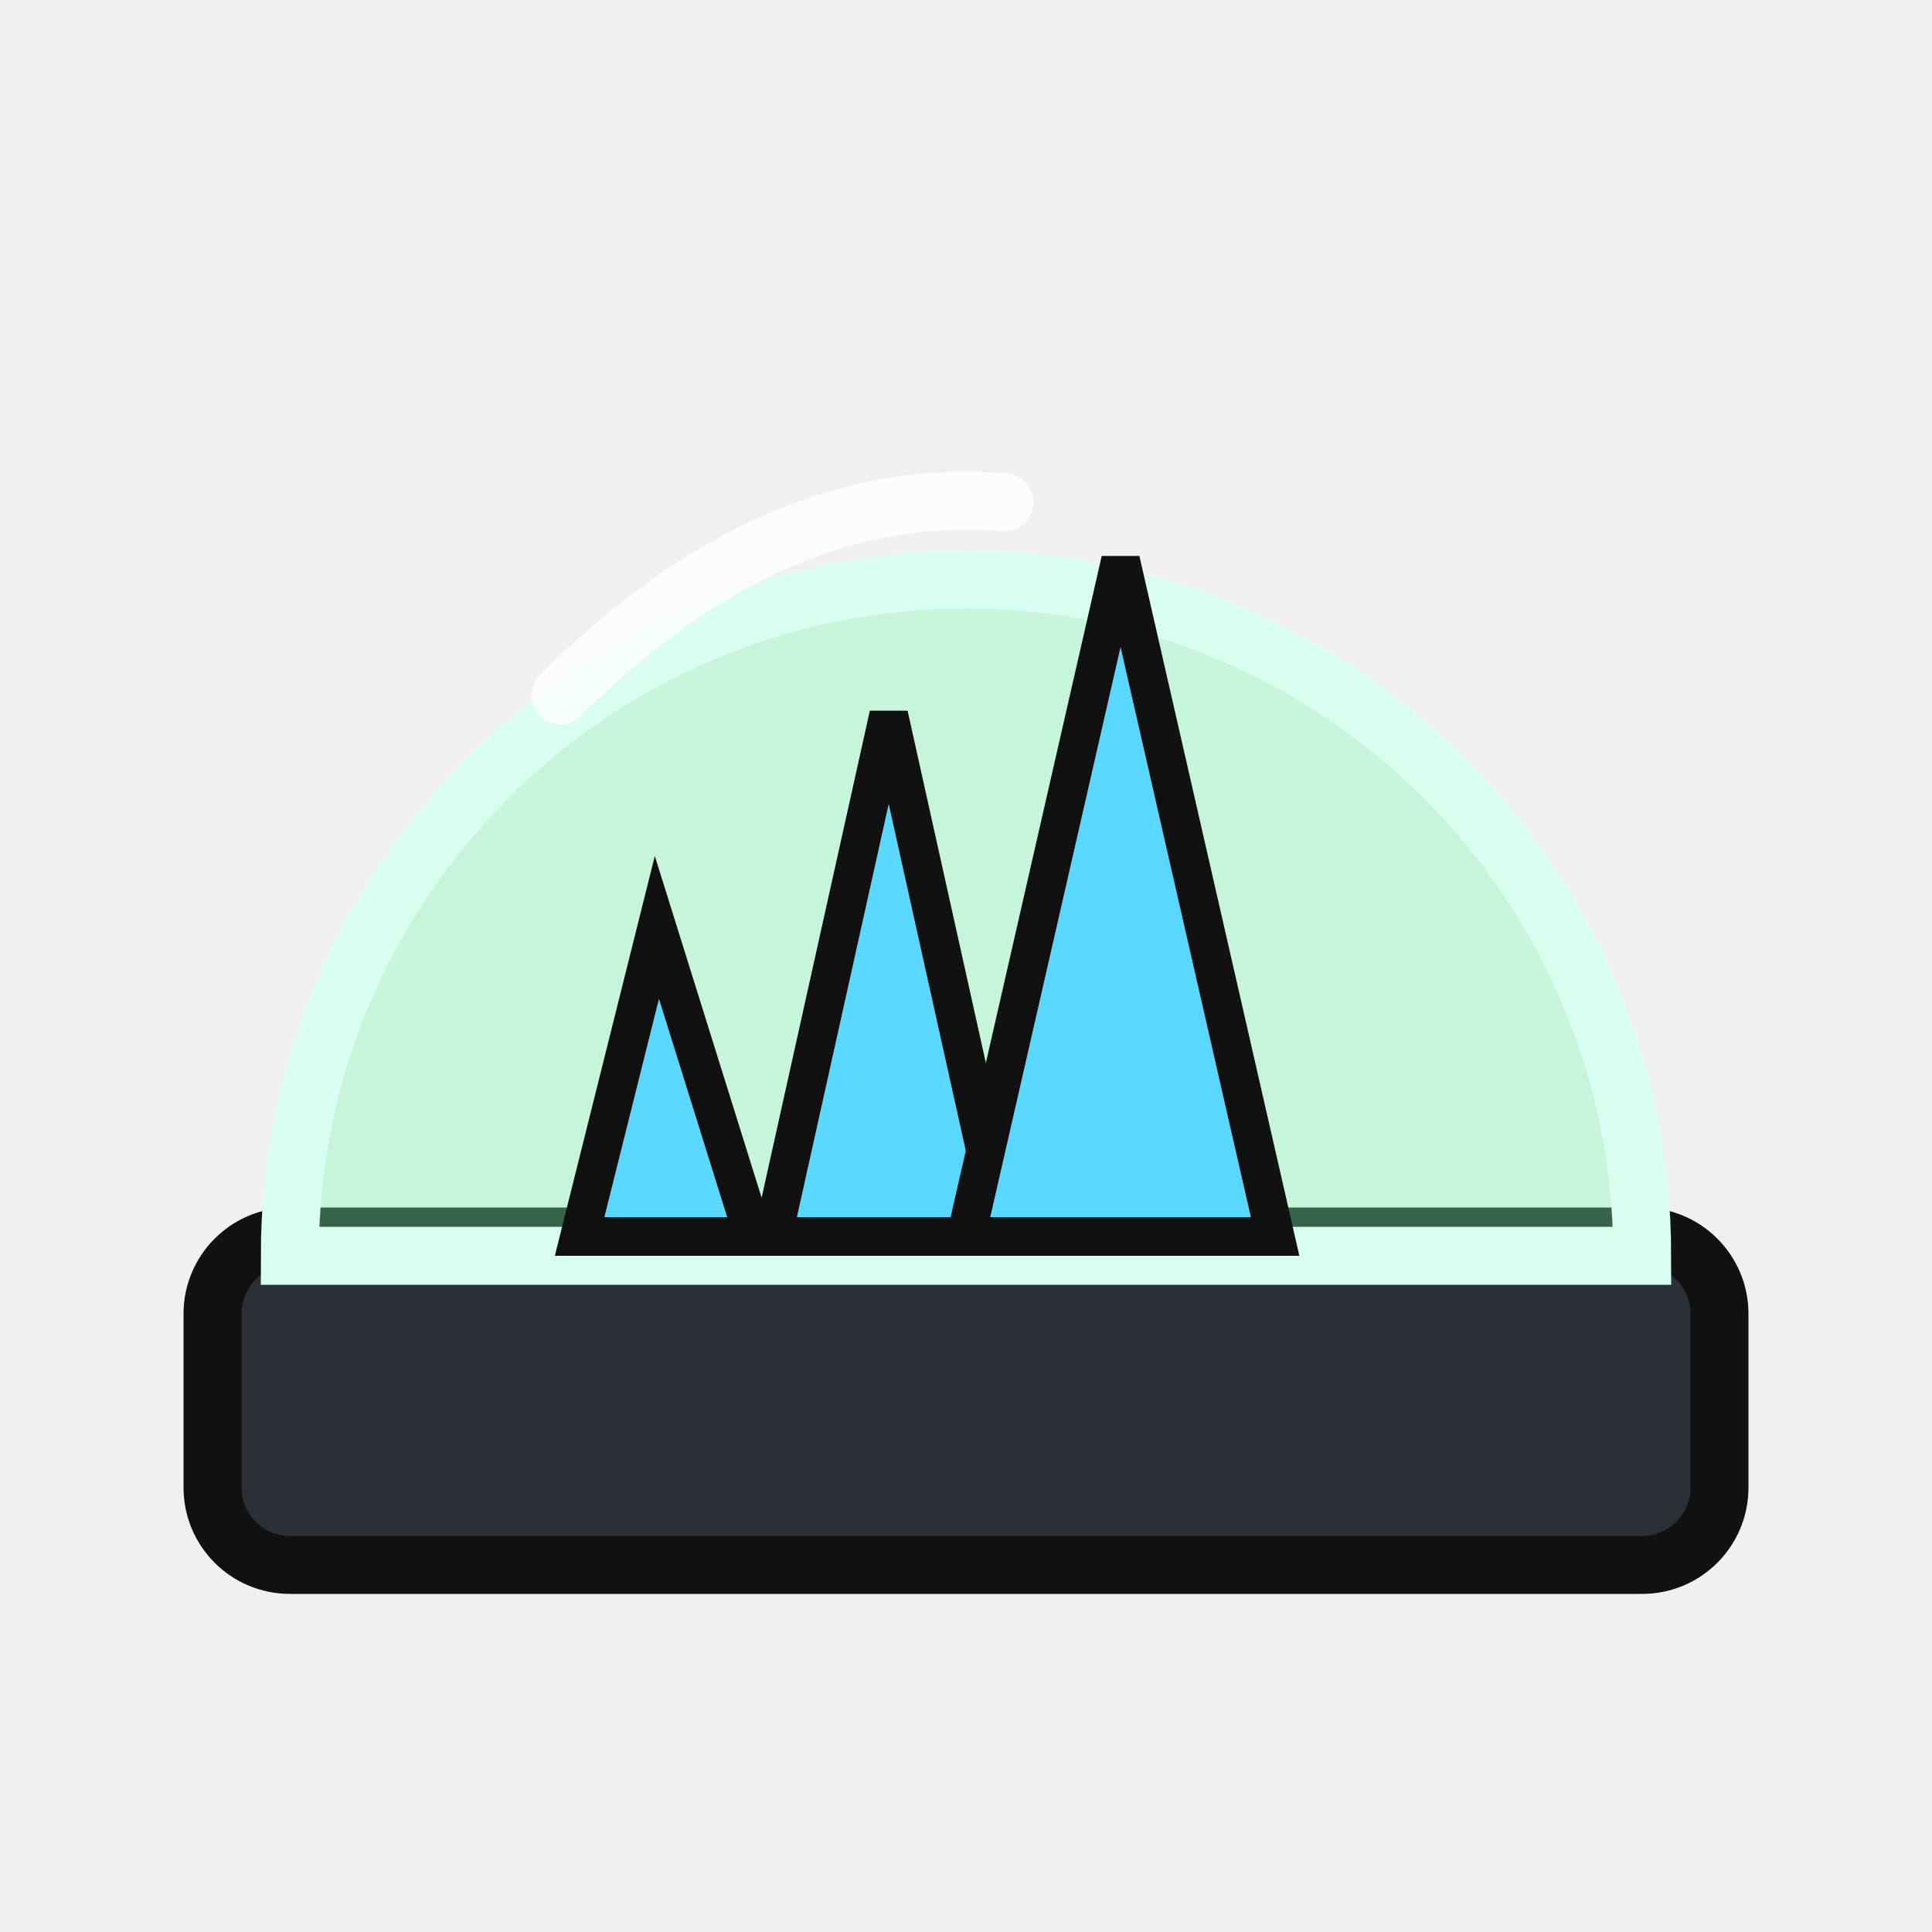
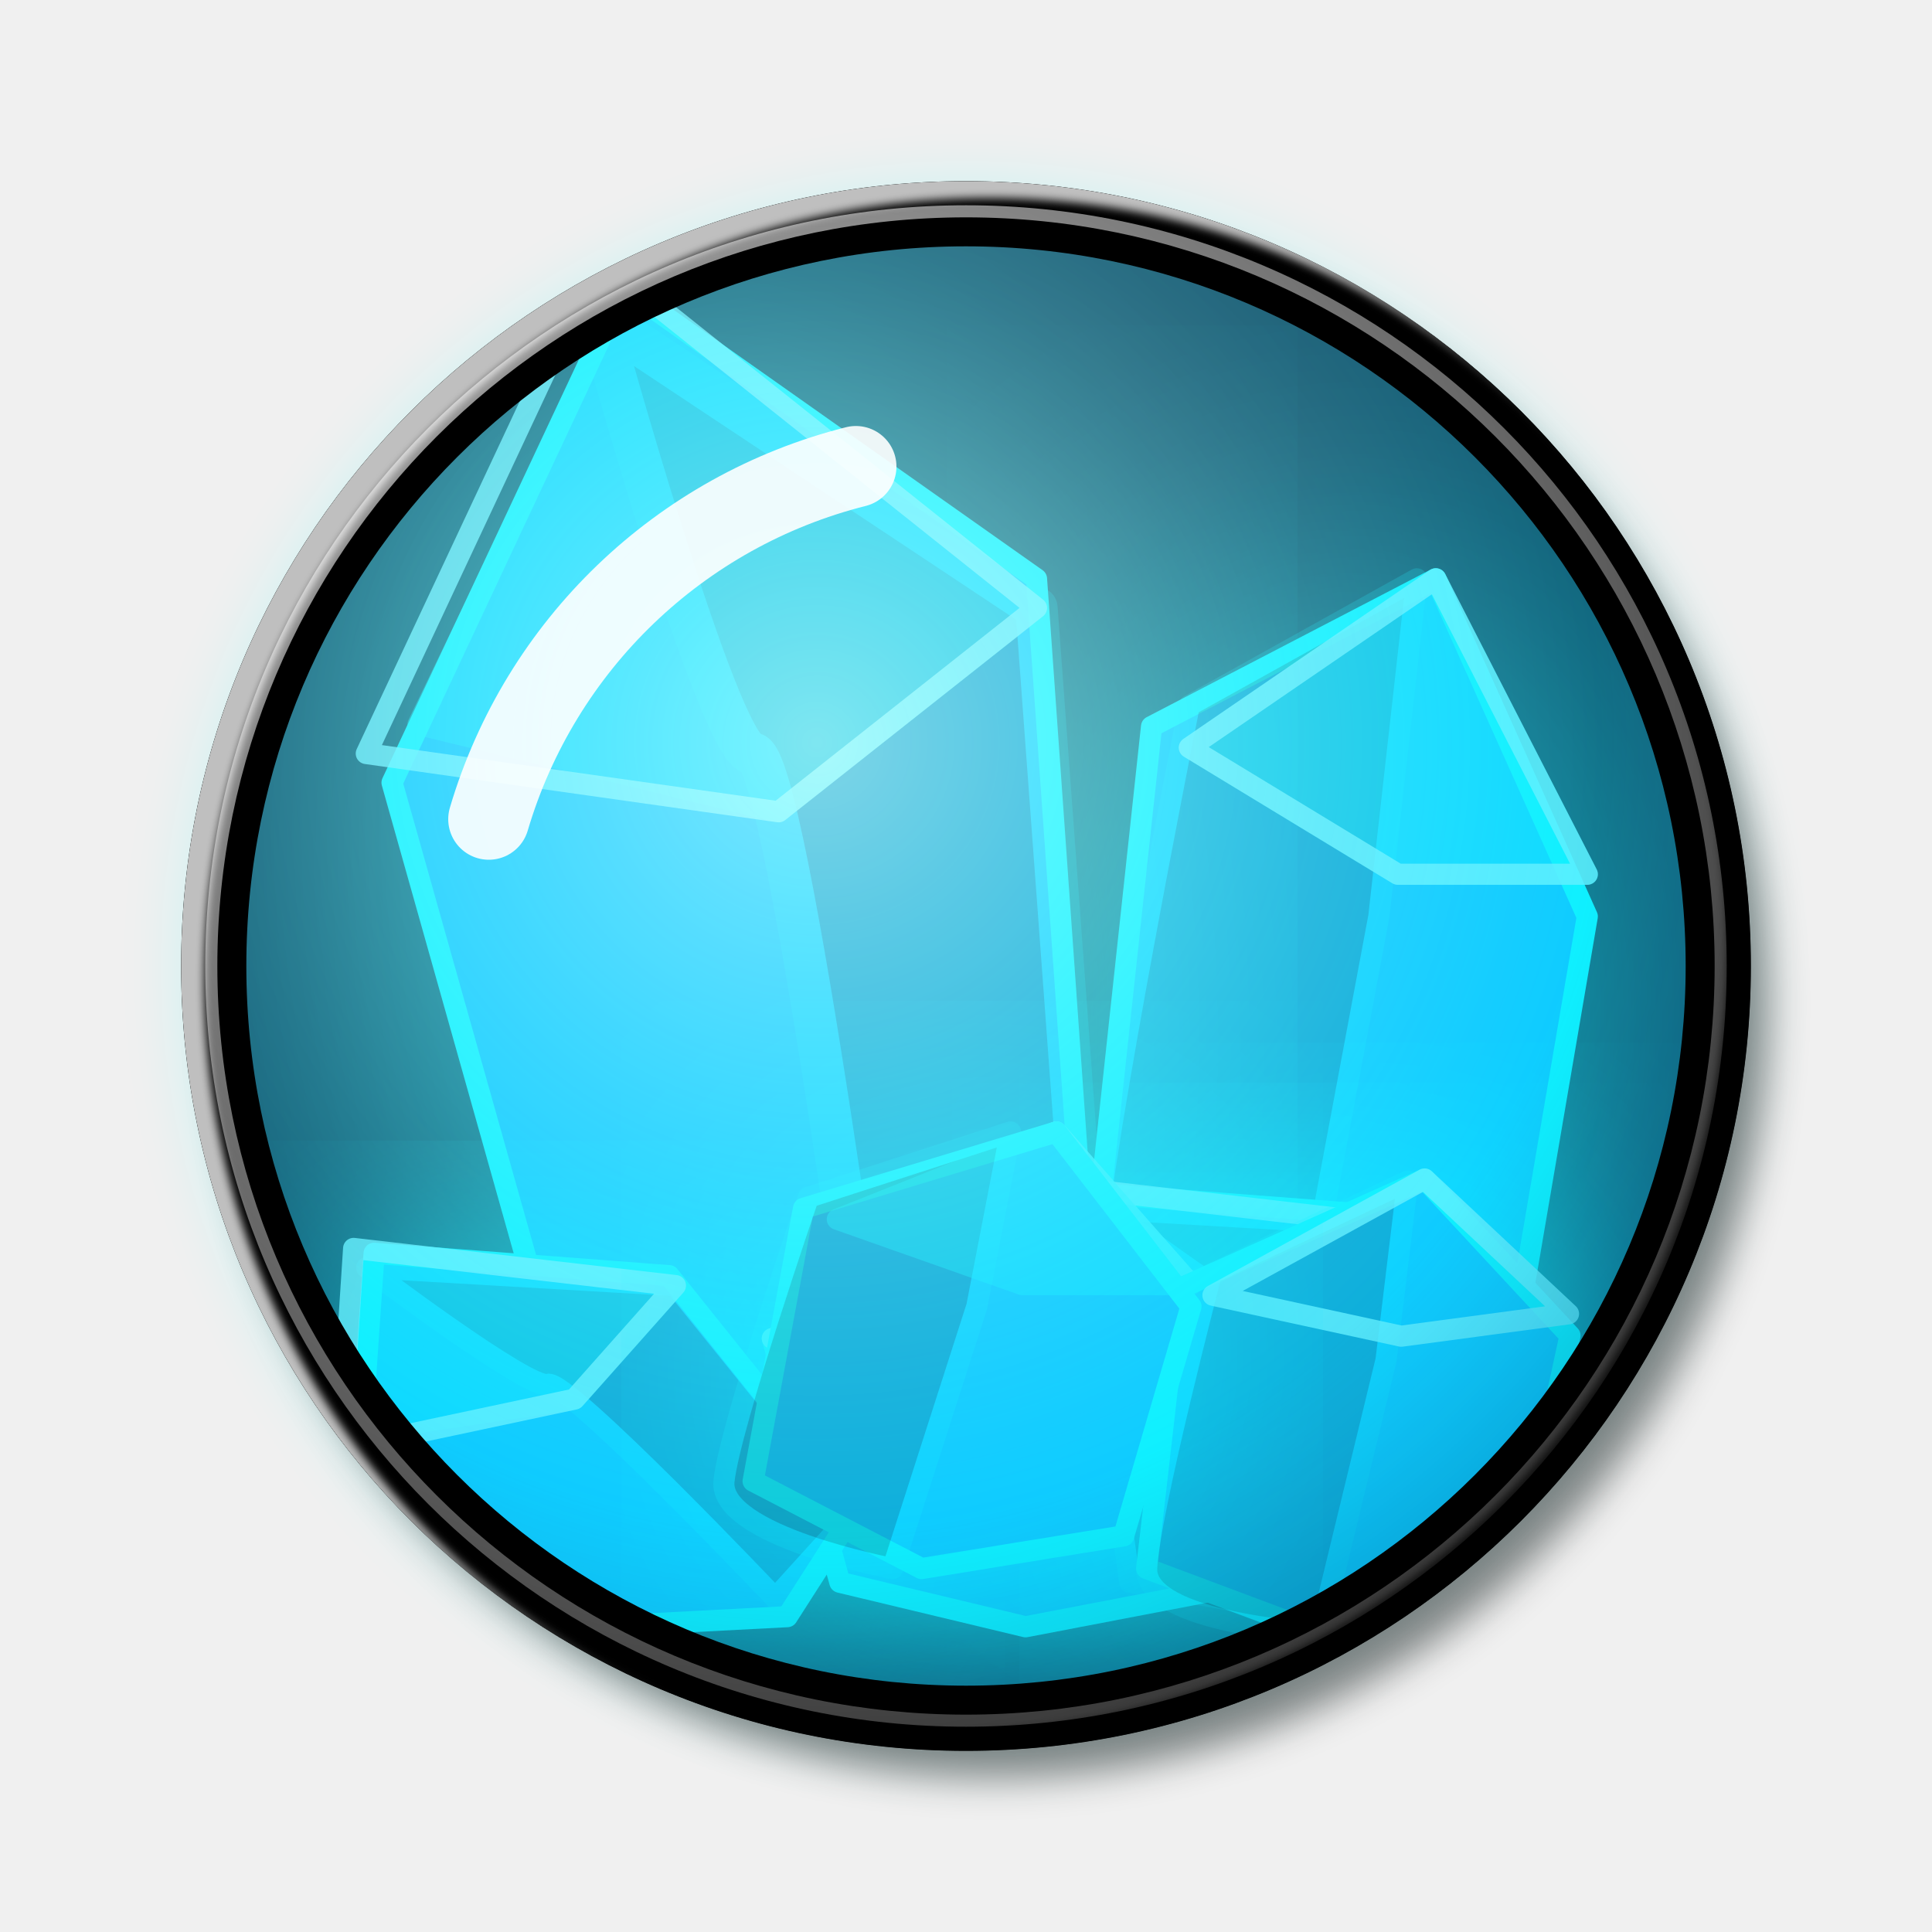
<svg xmlns="http://www.w3.org/2000/svg" width="200" height="200" viewBox="0 0 200 200">
-   <rect x="22" y="128" width="156" height="34" rx="8" fill="#2b2f36" stroke="#111" stroke-width="6" />
-   <path d="M30 130 A70 70 0 0 1 170 130 Z" fill="#7dffb0" fill-opacity="0.35" stroke="#d8fff0" stroke-width="6" />
-   <polygon points="80,128 92,74 104,128" fill="#5ad8ff" stroke="#111" stroke-width="4" />
-   <polygon points="100,128 116,58 132,128" fill="#5ad8ff" stroke="#111" stroke-width="4" />
-   <polygon points="60,128 68,96 78,128" fill="#5ad8ff" stroke="#111" stroke-width="4" />
-   <path d="M58 72 Q80 50 104 52" stroke="#ffffff" stroke-width="6" fill="none" stroke-linecap="round" opacity="0.8" />
+   <defs>
+     <linearGradient id="metalH" x1="0" y1="0" x2="1" y2="0">
+       <stop offset="0" stop-color="#000" />
+       <stop offset="0.35" stop-color="#999" />
+       <stop offset="0.63" stop-color="#666" />
+       <stop offset="1" stop-color="#000" />
+     </linearGradient>
+     <linearGradient id="metalV" x1="0" y1="0" x2="0" y2="1">
+       <stop offset="0" stop-color="#ccc" />
+       <stop offset="0.5" stop-color="#888" />
+       <stop offset="1" stop-color="#444" />
+     </linearGradient>
+     <radialGradient id="metalR" cx="0.4" cy="0.35" r="0.7">
+       <stop offset="0" stop-color="#ddd" />
+       <stop offset="0.5" stop-color="#888" />
+       <stop offset="1" stop-color="#333" />
+     </radialGradient>
+     <radialGradient id="glass" cx="0.4" cy="0.35" r="0.75">
+       <stop offset="0" stop-color="#e6ffff" stop-opacity="0.55" />
+       <stop offset="0.7" stop-color="#33ccff" stop-opacity="0.3" />
+       <stop offset="1" stop-color="#006699" stop-opacity="0.6" />
+     </radialGradient>
+     <radialGradient id="cyanHalo" cx="0.5" cy="0.5" r="0.5">
+       <stop offset="0.55" stop-color="#00ffff" stop-opacity="0.8" />
+       <stop offset="1" stop-color="#00ffff" stop-opacity="0" />
+     </radialGradient>
+     <radialGradient id="asphalt" cx="0.45" cy="0.4" r="0.7">
+       <stop offset="0" stop-color="#4a4a4a" />
+       <stop offset="1" stop-color="#1e1e1e" />
+     </radialGradient>
+     <filter id="soft" x="-50%" y="-50%" width="200%" height="200%">
+       <feGaussianBlur stdDeviation="2" />
+     </filter>
+     <filter id="glow" x="-100%" y="-100%" width="300%" height="300%">
+       <feGaussianBlur stdDeviation="2.2" />
+     </filter>
+     <filter id="f1" x="-30%" y="-30%" width="160%" height="160%" color-interpolation-filters="sRGB">
+       <feGaussianBlur in="SourceAlpha" stdDeviation="0.45" result="bb" />
+       <feOffset in="bb" dx="2.43" dy="1.76" result="bo1" />
+       <feComposite in="SourceAlpha" in2="bo1" operator="arithmetic" k2="1" k3="-1" result="hiA" />
+       <feFlood flood-color="#ffffff" flood-opacity="0.75" />
+       <feComposite in2="hiA" operator="in" result="hiC" />
+       <feOffset in="bb" dx="-2.43" dy="-1.76" result="bo2" />
+       <feComposite in="SourceAlpha" in2="bo2" operator="arithmetic" k2="1" k3="-1" result="shA" />
+       <feFlood flood-color="#000000" flood-opacity="0.75" />
+       <feComposite in2="shA" operator="in" result="shC" />
+       <feComposite in="hiC" in2="SourceAlpha" operator="in" result="hiCx" />
+       <feComposite in="shC" in2="SourceAlpha" operator="in" result="shCx" />
+       <feMerge>
+         <feMergeNode in="SourceGraphic" />
+         <feMergeNode in="hiCx" />
+         <feMergeNode in="shCx" />
+       </feMerge>
+     </filter>
+     <filter id="f2" x="-30%" y="-30%" width="160%" height="160%" color-interpolation-filters="sRGB">
+       <feGaussianBlur in="SourceAlpha" stdDeviation="8.50" result="ogb" />
+       <feFlood flood-color="#00ffff" flood-opacity="0.65" />
+       <feComposite in2="ogb" operator="in" result="og" />
+       <feMerge>
+         <feMergeNode in="og" />
+         <feMergeNode in="SourceGraphic" />
+       </feMerge>
+     </filter>
+     <filter id="f5" x="-30%" y="-30%" width="160%" height="160%" color-interpolation-filters="sRGB">
+       <feGaussianBlur in="SourceAlpha" stdDeviation="11.00" result="ogb" />
+       <feFlood flood-color="#00ffff" flood-opacity="0.65" />
+       <feComposite in2="ogb" operator="in" result="og" />
+       <feMerge>
+         <feMergeNode in="og" />
+         <feMergeNode in="SourceGraphic" />
+       </feMerge>
+     </filter>
+     <filter id="f12" x="-30%" y="-30%" width="160%" height="160%" color-interpolation-filters="sRGB">
+       <feGaussianBlur in="SourceAlpha" stdDeviation="4.50" result="ogb" />
+       <feFlood flood-color="#00ffff" flood-opacity="0.65" />
+       <feComposite in2="ogb" operator="in" result="og" />
+       <feMerge>
+         <feMergeNode in="og" />
+         <feMergeNode in="SourceGraphic" />
+       </feMerge>
+     </filter>
+     <filter id="f17" x="-30%" y="-30%" width="160%" height="160%" color-interpolation-filters="sRGB">
+       <feGaussianBlur in="SourceAlpha" stdDeviation="5.00" result="ogb" />
+       <feFlood flood-color="#00ffff" flood-opacity="0.65" />
+       <feComposite in2="ogb" operator="in" result="og" />
+       <feMerge>
+         <feMergeNode in="og" />
+         <feMergeNode in="SourceGraphic" />
+       </feMerge>
+     </filter>
+     <filter id="f23" x="-30%" y="-30%" width="160%" height="160%" color-interpolation-filters="sRGB">
+       <feGaussianBlur in="SourceAlpha" stdDeviation="5.00" result="ogb" />
+       <feFlood flood-color="#00ffff" flood-opacity="0.65" />
+       <feComposite in2="ogb" operator="in" result="og" />
+       <feMerge>
+         <feMergeNode in="og" />
+         <feMergeNode in="SourceGraphic" />
+       </feMerge>
+     </filter>
+     <filter id="f28" x="-30%" y="-30%" width="160%" height="160%" color-interpolation-filters="sRGB">
+       <feGaussianBlur in="SourceAlpha" stdDeviation="6.50" result="ogb" />
+       <feFlood flood-color="#00ffff" flood-opacity="0.65" />
+       <feComposite in2="ogb" operator="in" result="og" />
+       <feMerge>
+         <feMergeNode in="og" />
+         <feMergeNode in="SourceGraphic" />
+       </feMerge>
+     </filter>
+     <filter id="f32" x="-30%" y="-30%" width="160%" height="160%" color-interpolation-filters="sRGB">
+       <feGaussianBlur in="SourceAlpha" stdDeviation="6.50" result="ogb" />
+       <feFlood flood-color="#00ffff" flood-opacity="0.65" />
+       <feComposite in2="ogb" operator="in" result="og" />
+       <feMerge>
+         <feMergeNode in="og" />
+         <feMergeNode in="SourceGraphic" />
+       </feMerge>
+     </filter>
+     <clipPath id="bLab">
+       <circle cx="100" cy="100" r="75" />
+     </clipPath>
+   </defs>
+   <circle cx="100" cy="100" r="85" fill="url(#cyanHalo)" filter="url(#glow)" />
+   <circle cx="103" cy="104" r="80" fill="#000" opacity="0.45" filter="url(#soft)" />
+   <circle cx="100" cy="100" r="80" fill="url(#metalR)" stroke="#000" stroke-width="2.5" filter="url(#f1)" />
+   <circle cx="100" cy="100" r="76" fill="#062633" />
+   <g clip-path="url(#bLab)">
+     <g transform="translate(-100.98,-151.42) scale(2.1846)">
+       <g>
+         <path id="p3" d="M114.26,96.74 C114.26,96.74 121.44,112.74 121.44,112.74 C121.44,112.74 117.85,133.74 117.85,133.74 C117.85,133.74 107.07,136.74 107.07,136.74 C107.07,136.74 98.09,128.74 98.09,128.74 C98.09,128.74 100.79,103.74 100.79,103.74 C100.79,103.74 114.26,96.74 114.26,96.74 Z" fill="#00ccff" stroke="#00ffff" stroke-width="1" stroke-linejoin="round" filter="url(#f2)" />
+         <path id="p4" d="M113.36,96.74 C113.36,96.74 111.56,112.74 111.56,112.74 C111.56,112.74 107.07,136.74 107.07,136.74 C107.07,136.74 97.79,133.74 98.09,128.74 C98.39,123.74 102.58,102.74 102.58,102.74 C102.58,102.74 113.36,96.74 113.36,96.74 Z" fill="#000000" stroke="#00ffff" stroke-width="1" stroke-linejoin="round" opacity="0.200" />
+         <path id="p6" d="M75.80,82.95 C75.80,82.95 64.80,106.40 64.80,106.40 C64.80,106.40 73.35,136.74 73.35,136.74 C73.35,136.74 88.01,142.26 88.01,142.26 C88.01,142.26 97.78,131.22 97.78,131.22 C97.78,131.22 95.34,96.74 95.34,96.74 C95.34,96.74 75.80,82.95 75.80,82.95 Z" fill="#00ccff" stroke="#00ffff" stroke-width="1" stroke-linejoin="round" filter="url(#f5)" />
+         <path id="p7" d="M88.01,139.50 C88.01,139.50 83.53,105.02 81.90,105.02 C80.27,105.02 74.57,84.33 74.57,84.33 C74.57,84.33 95.34,98.12 95.34,98.12 C95.34,98.12 97.78,131.22 97.78,131.22 C97.78,131.22 88.01,139.50 88.01,139.50 Z" fill="#000000" stroke="#00ffff" stroke-width="2" stroke-linejoin="round" opacity="0.200" />
+         <path id="p8" d="M66.03,103.64 C66.03,103.64 83.12,107.78 83.12,107.78 C83.12,107.78 95.34,98.12 95.34,98.12 C95.34,98.12 75.80,83.41 75.80,83.41 C75.80,83.41 66.03,103.64 66.03,103.64 Z" fill="#00ffff" stroke="#00ffff" stroke-width="1" stroke-linejoin="round" opacity="0.400" />
+         <path id="p9" d="M121.44,110.74 C121.44,110.74 112.46,110.74 112.46,110.74 C112.46,110.74 102.58,104.74 102.58,104.74 C102.58,104.74 114.26,96.74 114.26,96.74 C114.26,96.74 121.44,110.74 121.44,110.74 Z" fill="#00ffff" stroke="#00ffff" stroke-width="1" stroke-linejoin="round" opacity="0.400" />
+         <path id="p10" d="M121.44,110.74 C121.44,110.74 112.46,110.74 112.46,110.74 C112.46,110.74 102.58,104.74 102.58,104.74 C102.58,104.74 114.26,96.74 114.26,96.74 C114.26,96.74 121.44,110.74 121.44,110.74 Z" fill="none" stroke="#77ffff" stroke-width="1" stroke-linejoin="round" opacity="0.800" />
+         <path id="p11" d="M63.58,105.02 C63.58,105.02 83.12,107.78 83.12,107.78 C83.12,107.78 95.34,98.12 95.34,98.12 C95.34,98.12 74.57,81.57 74.57,81.57 C74.57,81.57 63.58,105.02 63.58,105.02 Z" fill="none" stroke="#77ffff" stroke-width="1" stroke-linejoin="round" opacity="0.800" />
+         <path id="p13" d="M94.02,129.85 C94.02,129.85 82.82,132.74 82.82,132.74 C82.82,132.74 86.02,144.29 86.02,144.29 C86.02,144.29 94.82,146.40 94.82,146.40 C94.82,146.40 104.42,144.56 104.42,144.56 C104.42,144.56 105.22,132.74 105.22,132.74 C105.22,132.74 94.02,129.85 94.02,129.85 Z" fill="#00ccff" stroke="#00ffff" stroke-width="1" stroke-linejoin="round" filter="url(#f12)" />
+         <path id="p14" d="M108.56,145.87 C108.56,145.87 108.56,134.57 108.56,134.57 C108.56,134.57 107.76,129.85 107.76,129.85 C107.76,129.85 98.16,132.74 98.16,132.74 C98.16,132.74 99.76,144.29 99.76,144.29 C99.76,144.29 108.56,145.87 108.56,145.87 Z" fill="#000000" stroke="#00ffff" stroke-width="1" stroke-linejoin="round" opacity="0.200" />
+         <path id="p15" d="M106.02,132.74 C106.02,132.74 94.02,134.31 94.02,134.31 C94.02,134.31 82.82,132.74 82.82,132.74 C82.82,132.74 93.22,130.11 93.22,130.11 C93.22,130.11 106.02,132.74 106.02,132.74 Z" fill="#00ffff" stroke="#00ffff" stroke-width="1" stroke-linejoin="round" opacity="0.400" />
+         <path id="p16" d="M106.02,132.74 C106.02,132.74 94.02,134.31 94.02,134.31 C94.02,134.31 82.82,132.74 82.82,132.74 C82.82,132.74 93.22,130.11 93.22,130.11 C93.22,130.11 106.02,132.74 106.02,132.74 Z" fill="none" stroke="#77ffff" stroke-width="1" stroke-linejoin="round" opacity="0.800" />
+         <path id="p18" d="M99.06,125.94 C99.06,125.94 98.41,135.45 98.41,135.45 C98.41,135.45 109.44,143.64 109.44,143.64 C109.44,143.64 118.64,143.17 118.64,143.17 C118.64,143.17 121.90,138.08 121.90,138.08 C121.90,138.08 113.04,127.01 113.04,127.01 C113.04,127.01 99.06,125.94 99.06,125.94 Z" fill="#00ccff" stroke="#00ffff" stroke-width="1" stroke-linejoin="round" filter="url(#f17)" />
+         <path id="p19" d="M118.07,142.29 C118.07,142.29 108.19,131.88 107.29,132.16 C106.39,132.43 98.71,126.62 98.71,126.62 C98.71,126.62 113.34,127.47 113.34,127.47 C113.34,127.47 121.90,138.08 121.90,138.08 C121.90,138.08 118.07,142.29 118.07,142.29 Z" fill="#000000" stroke="#00ffff" stroke-width="1" stroke-linejoin="round" opacity="0.200" />
+         <path id="p20" d="M98.45,134.37 C98.45,134.37 108.57,132.85 108.57,132.85 C108.57,132.85 113.34,127.47 113.34,127.47 C113.34,127.47 99.17,126.10 99.17,126.10 C99.17,126.10 98.45,134.37 98.45,134.37 Z" fill="#00ffff" stroke="#00ffff" stroke-width="1" stroke-linejoin="round" opacity="0.400" />
+         <path id="p21" d="M97.47,135.21 C97.47,135.21 108.57,132.85 108.57,132.85 C108.57,132.85 113.34,127.47 113.34,127.47 C113.34,127.47 98.09,125.71 98.09,125.71 C98.09,125.71 97.47,135.21 97.47,135.21 Z" fill="none" stroke="#77ffff" stroke-width="1" stroke-linejoin="round" opacity="0.800" />
+         <path id="p22" d="M102.66,130.19 C102.66,130.19 94.68,130.19 94.68,130.19 C94.68,130.19 85.90,127.09 85.90,127.09 C85.90,127.09 96.28,122.95 96.28,122.95 C96.28,122.95 102.66,130.19 102.66,130.19 Z" fill="none" stroke="#77ffff" stroke-width="1" stroke-linejoin="round" opacity="0.800" />
+         <path id="p24" d="M63.95,128.70 C63.95,128.70 63.30,138.21 63.30,138.21 C63.30,138.21 74.33,146.40 74.33,146.40 C74.33,146.40 83.53,145.92 83.53,145.92 C83.53,145.92 86.79,140.83 86.79,140.83 C86.79,140.83 77.93,129.76 77.93,129.76 C77.93,129.76 63.95,128.70 63.95,128.70 Z" fill="#00ccff" stroke="#00ffff" stroke-width="1" stroke-linejoin="round" filter="url(#f23)" />
+         <path id="p25" d="M82.96,145.05 C82.96,145.05 73.08,134.63 72.18,134.91 C71.28,135.19 63.60,129.38 63.60,129.38 C63.60,129.38 78.23,130.23 78.23,130.23 C78.23,130.23 86.79,140.83 86.79,140.83 C86.79,140.83 82.96,145.05 82.96,145.05 Z" fill="#000000" stroke="#00ffff" stroke-width="1" stroke-linejoin="round" opacity="0.200" />
+         <path id="p26" d="M63.34,137.13 C63.34,137.13 73.45,135.61 73.45,135.61 C73.45,135.61 78.23,130.23 78.23,130.23 C78.23,130.23 64.06,128.86 64.06,128.86 C64.06,128.86 63.34,137.13 63.34,137.13 Z" fill="#00ffff" stroke="#00ffff" stroke-width="1" stroke-linejoin="round" opacity="0.400" />
+         <path id="p27" d="M62.36,137.97 C62.36,137.97 73.45,135.61 73.45,135.61 C73.45,135.61 78.23,130.23 78.23,130.23 C78.23,130.23 62.98,128.47 62.98,128.47 C62.98,128.47 62.36,137.97 62.36,137.97 Z" fill="none" stroke="#77ffff" stroke-width="1" stroke-linejoin="round" opacity="0.800" />
+         <path id="p29" d="M113.73,125.18 C113.73,125.18 120.62,132.60 120.62,132.60 C120.62,132.60 118.17,143.89 118.17,143.89 C118.17,143.89 108.76,146.71 108.76,146.71 C108.76,146.71 100.56,143.64 100.56,143.64 C100.56,143.64 102.08,130.39 102.08,130.39 C102.08,130.39 113.73,125.18 113.73,125.18 Z" fill="#00ccff" stroke="#00ffff" stroke-width="1" stroke-linejoin="round" filter="url(#f28)" />
+         <path id="p30" d="M112.93,125.28 C112.93,125.28 111.90,133.77 111.90,133.77 C111.90,133.77 108.76,146.71 108.76,146.71 C108.76,146.71 100.47,146.26 100.56,143.64 C100.66,141.02 103.63,129.66 103.63,129.66 C103.63,129.66 112.93,125.28 112.93,125.28 Z" fill="#000000" stroke="#00ffff" stroke-width="1" stroke-linejoin="round" opacity="0.200" />
+         <path id="p31" d="M120.55,131.57 C120.55,131.57 112.62,132.63 112.62,132.63 C112.62,132.63 103.70,130.69 103.70,130.69 C103.70,130.69 113.73,125.18 113.73,125.18 C113.73,125.18 120.55,131.57 120.55,131.57 Z" fill="none" stroke="#77ffff" stroke-width="1" stroke-linejoin="round" opacity="0.800" />
+         <path id="p33" d="M96.28,122.95 C96.28,122.95 102.66,131.22 102.66,131.22 C102.66,131.22 99.47,142.09 99.47,142.09 C99.47,142.09 89.89,143.64 89.89,143.64 C89.89,143.64 81.91,139.50 81.91,139.50 C81.91,139.50 84.30,126.57 84.30,126.57 C84.30,126.57 96.28,122.95 96.28,122.95 Z" fill="#00ccff" stroke="#00ffff" stroke-width="1" stroke-linejoin="round" filter="url(#f32)" />
+         <path id="p34" d="M94.11,122.95 C94.11,122.95 92.51,131.22 92.51,131.22 C92.51,131.22 88.52,143.64 88.52,143.64 C88.52,143.64 80.27,142.09 80.53,139.50 C80.80,136.91 84.53,126.05 84.53,126.05 C84.53,126.05 94.11,122.95 94.11,122.95 Z" fill="#000000" stroke="#00ffff" stroke-width="1" stroke-linejoin="round" opacity="0.200" />
+         <path id="p35" d="M102.66,130.19 C102.66,130.19 94.68,130.19 94.68,130.19 C94.68,130.19 85.90,127.09 85.90,127.09 C85.90,127.09 96.28,122.95 96.28,122.95 C96.28,122.95 102.66,130.19 102.66,130.19 Z" fill="#00ffff" stroke="#00ffff" stroke-width="1" stroke-linejoin="round" opacity="0.400" />
+       </g>
+     </g>
+   </g>
+   <circle cx="100" cy="100" r="76" fill="url(#glass)" stroke="#000" stroke-width="3" />
+   <path d="M50.6,84.8 A53.2,53.2 0 0 1 88.6,48.3" fill="none" stroke="#fff" stroke-width="8.4" stroke-linecap="round" opacity="0.9" />
</svg>
